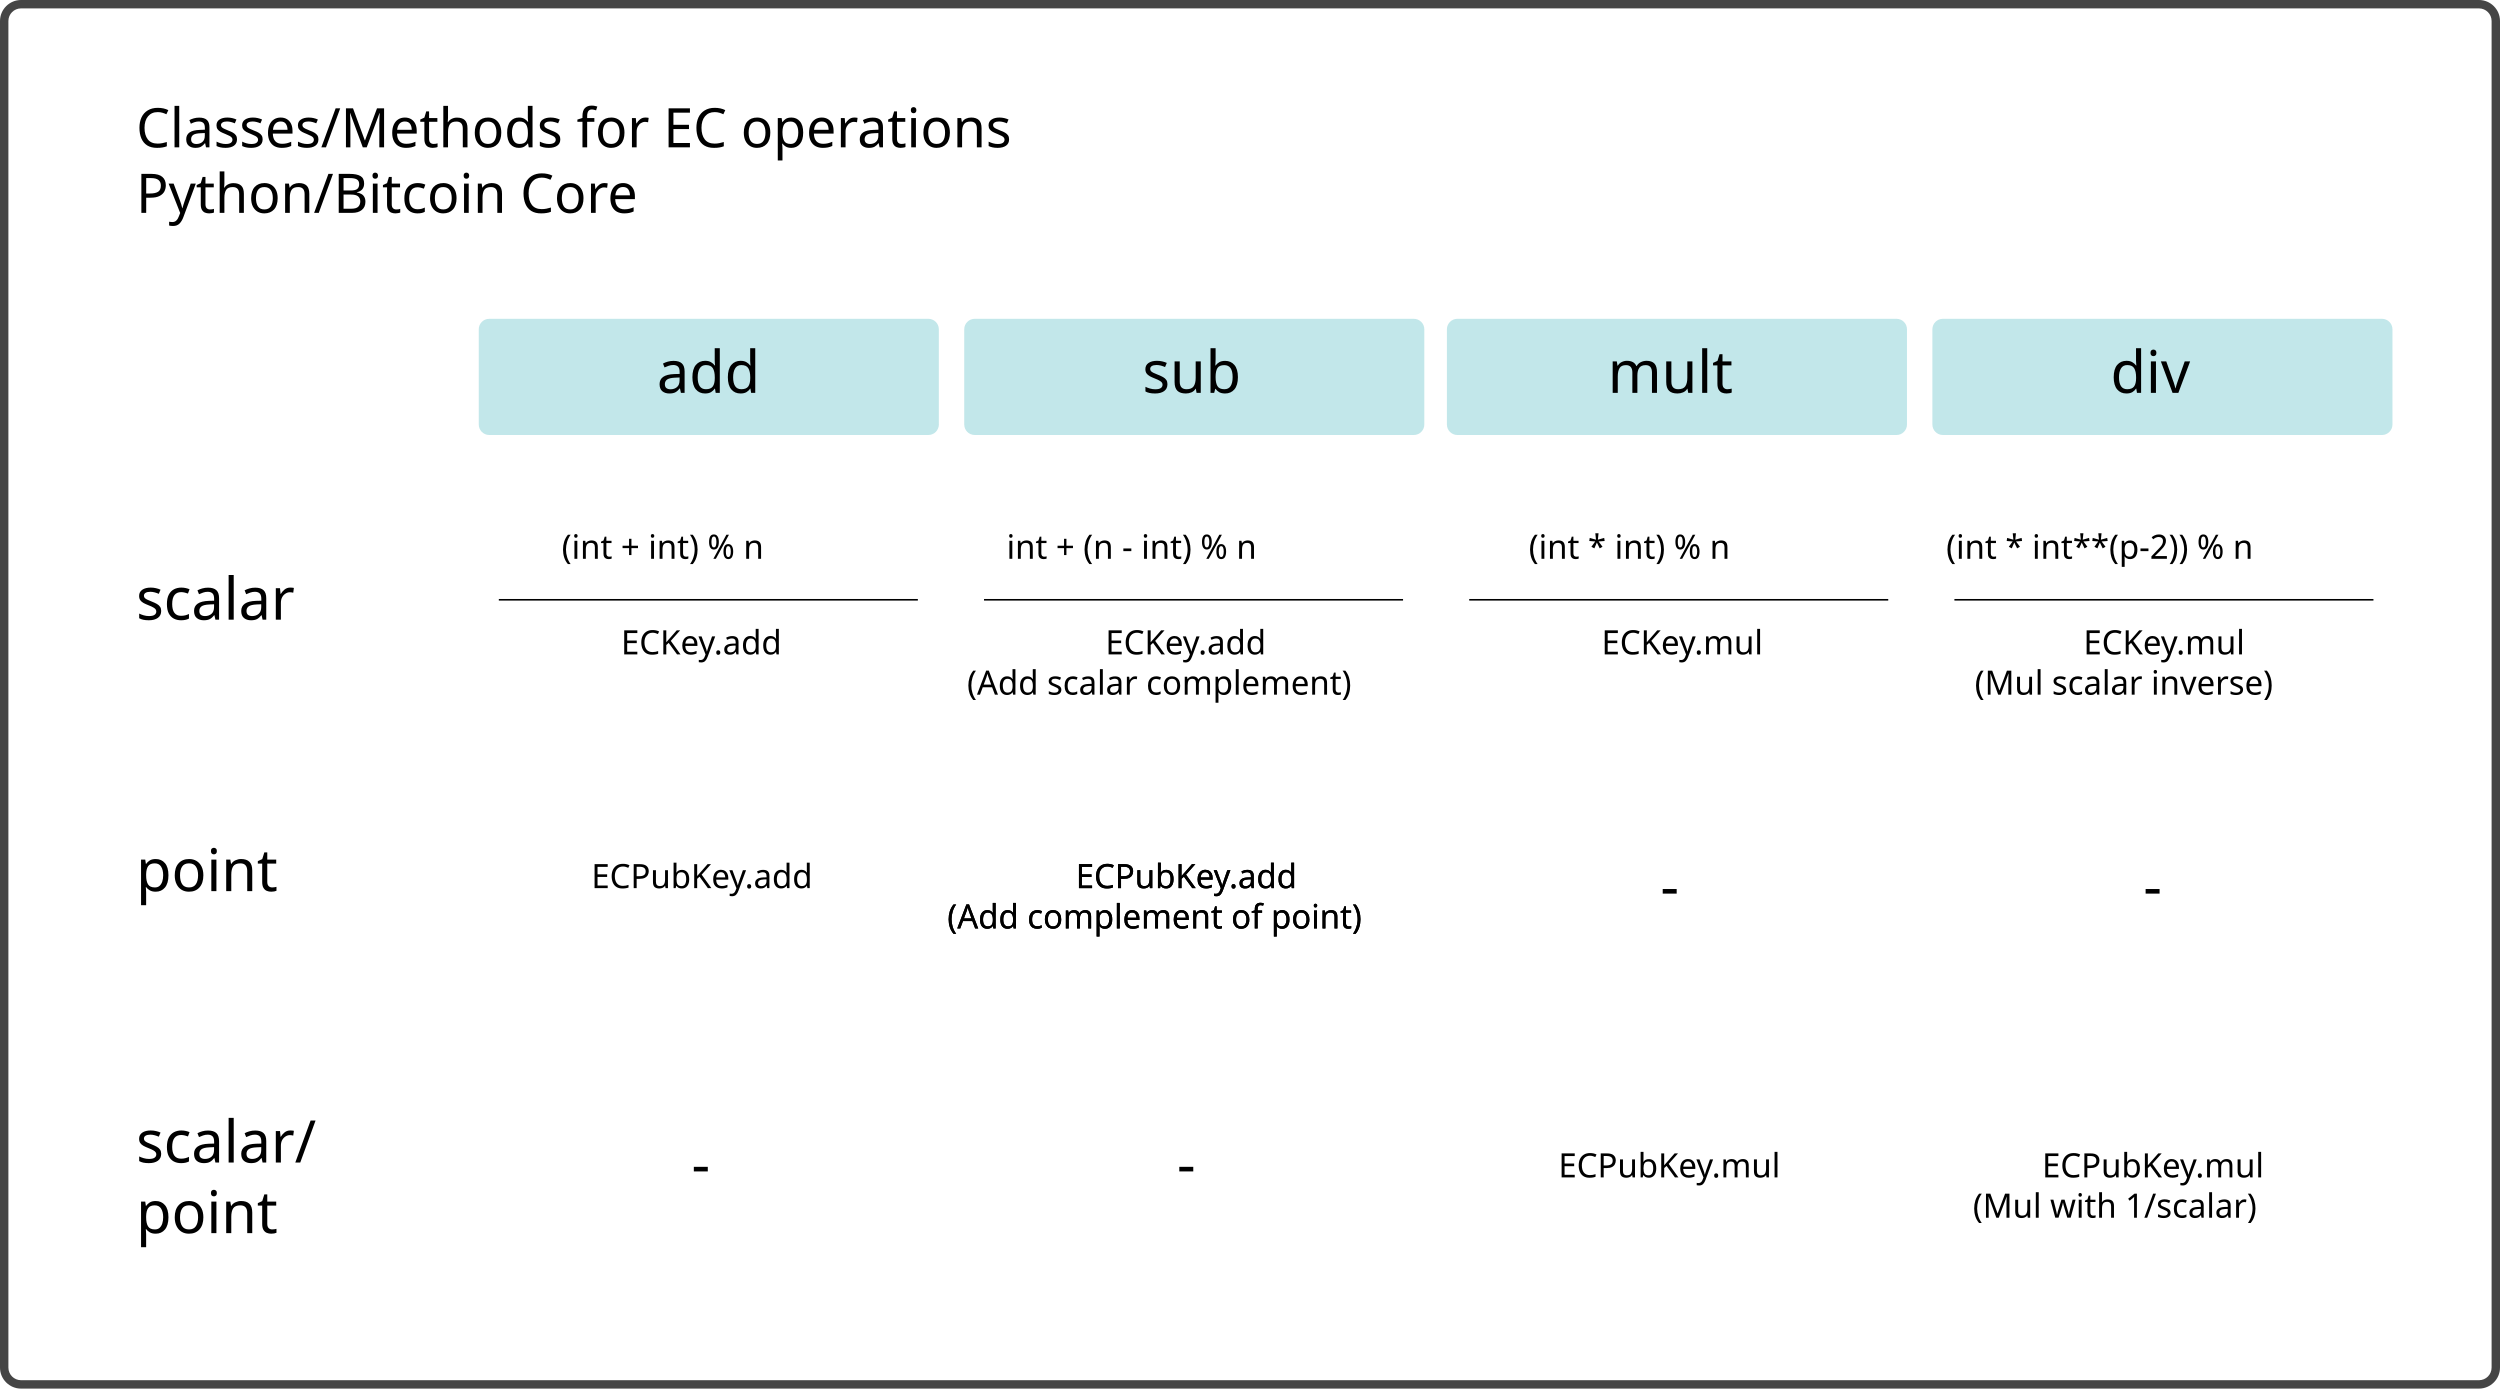
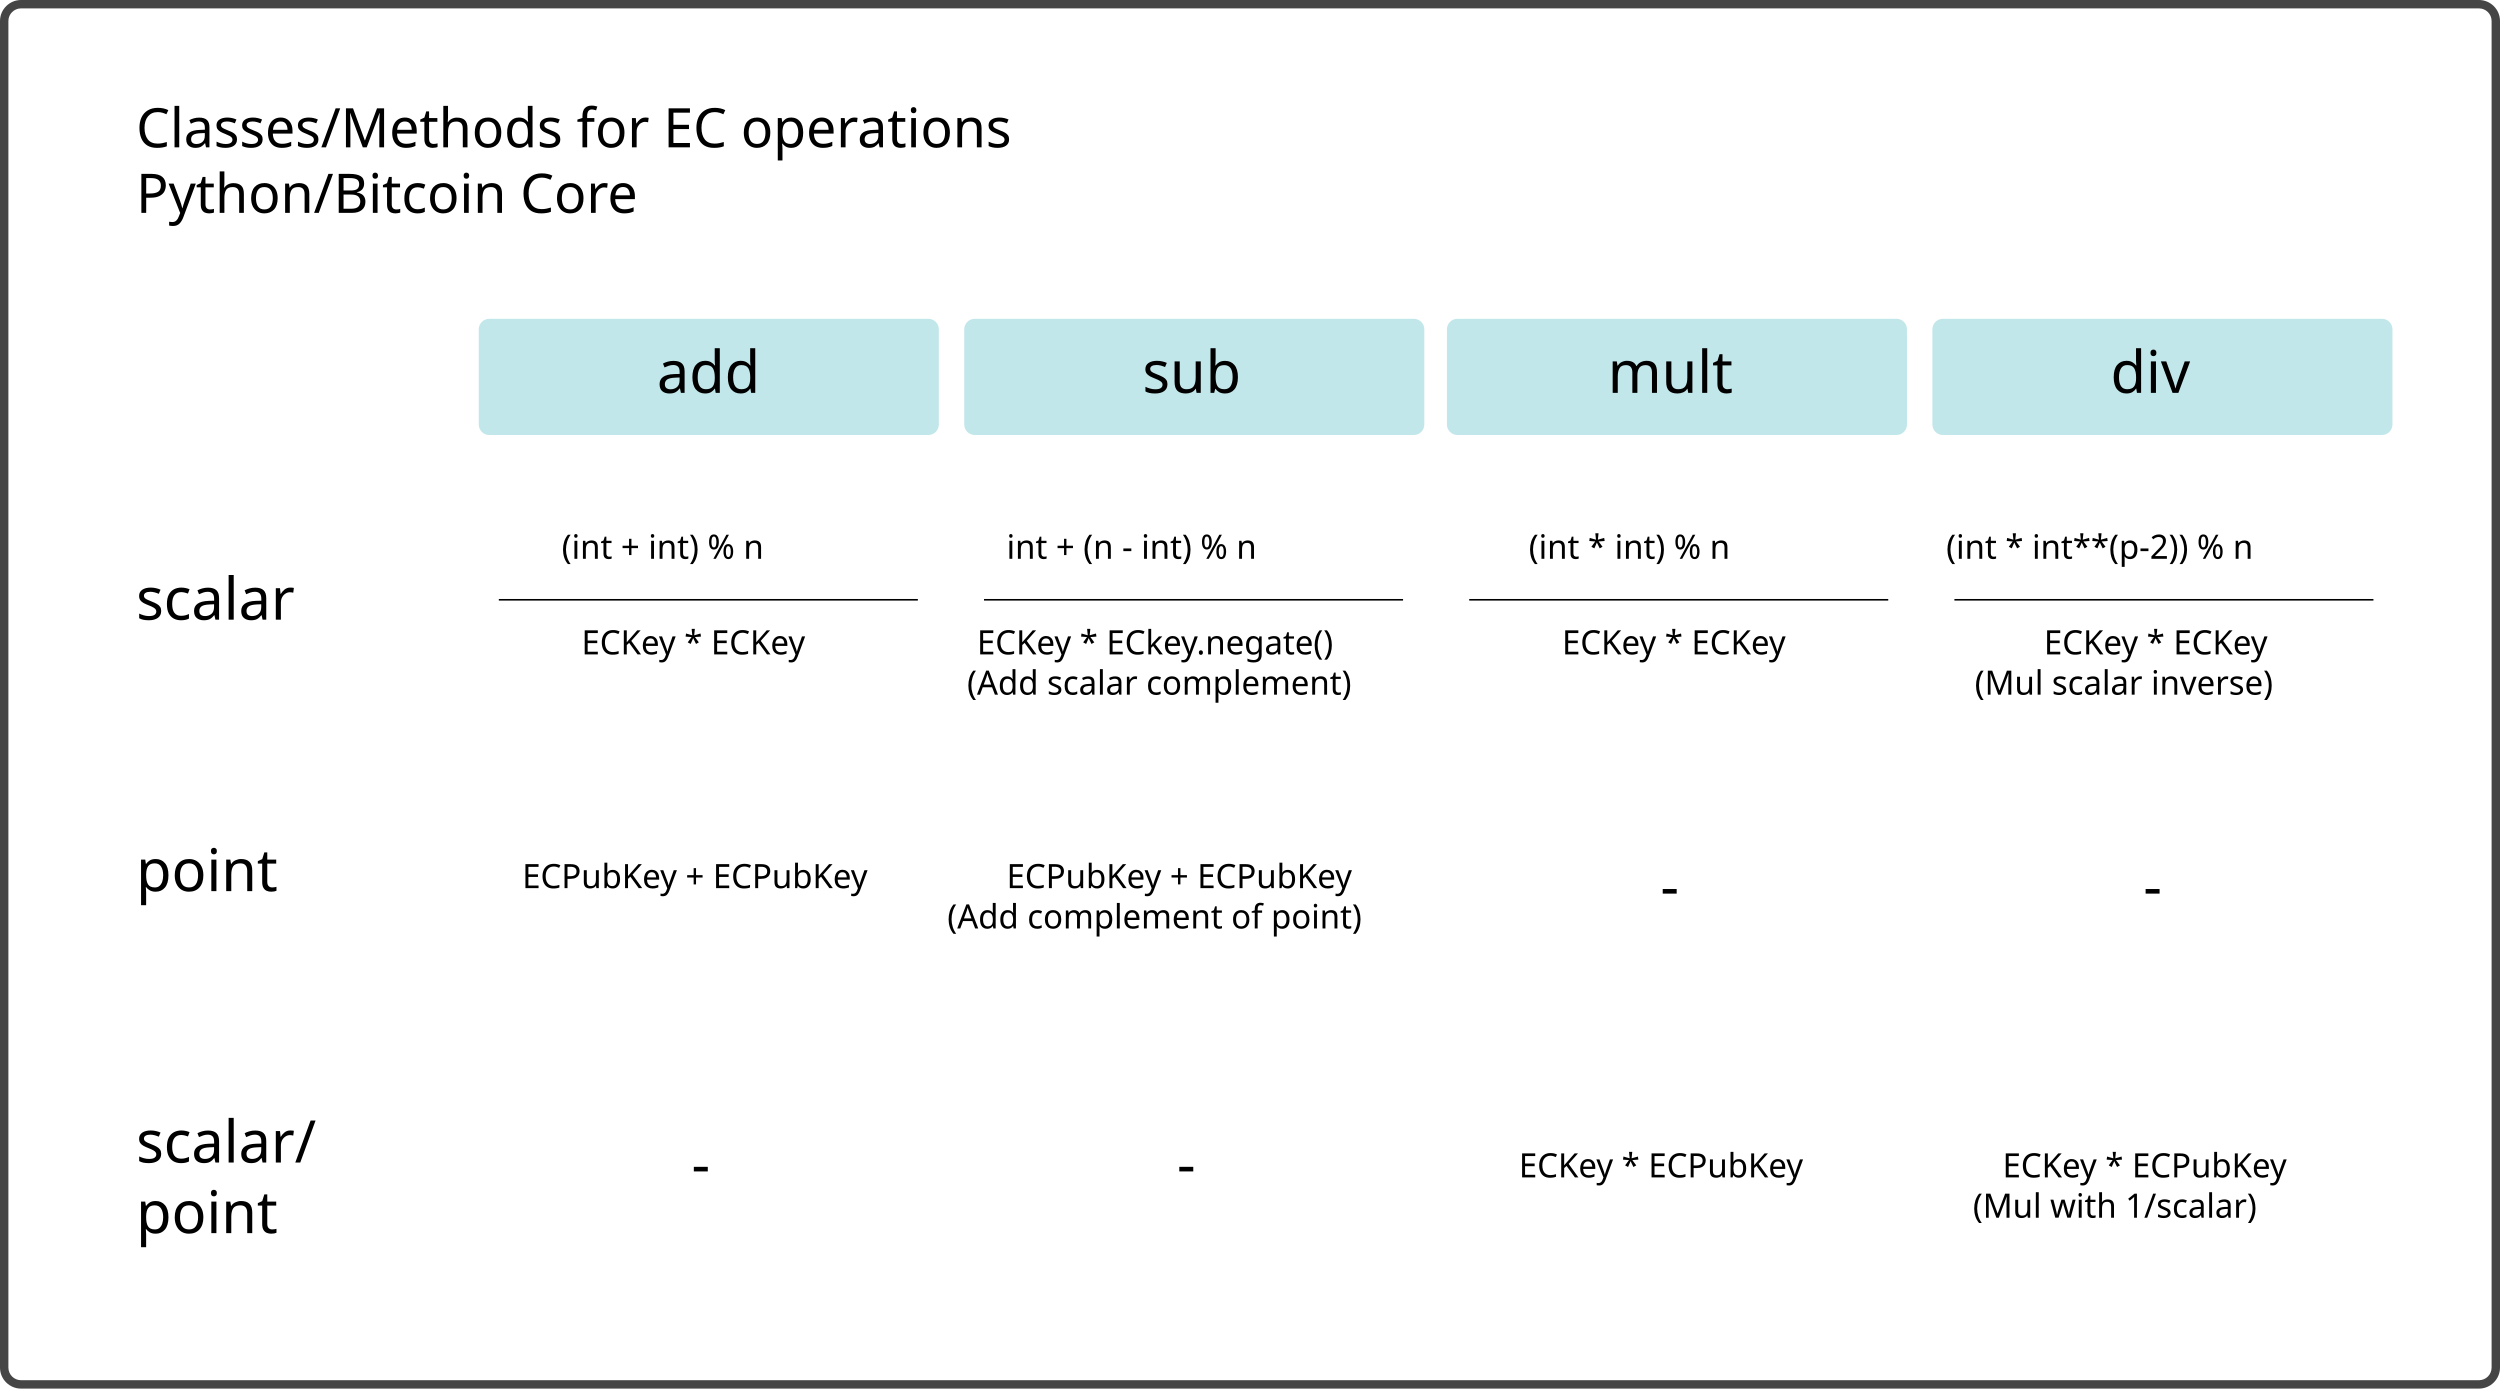
<svg xmlns="http://www.w3.org/2000/svg" version="1.1" id="TapTree-2.1" x="0px" y="0px" width="595.28px" height="330.643px" viewBox="0 0 595.28 330.643" enable-background="new 0 0 595.28 330.643" xml:space="preserve">
  <g>
    <path fill="#454545" d="M590.28,2c1.654,0,3,1.346,3,3v320.643c0,1.654-1.346,3-3,3H5c-1.654,0-3-1.346-3-3V5c0-1.654,1.346-3,3-3   H590.28 M590.28,0H5C2.25,0,0,2.25,0,5v320.643c0,2.75,2.25,5,5,5h585.28c2.75,0,5-2.25,5-5V5C595.28,2.25,593.03,0,590.28,0   L590.28,0z" />
  </g>
  <g>
    <rect x="32.422" y="25.333" fill="none" width="416.578" height="35.333" />
    <text transform="matrix(0.9799 0 0 1 32.4224 35.0835)">
      <tspan x="0" y="0" font-family="'RobotoMono-Bold'" font-size="13">Classes/Methods for EC operations</tspan>
      <tspan x="0" y="15.6" font-family="'RobotoMono-Light'" font-size="13">Python/Bitcoin Core</tspan>
    </text>
  </g>
  <g opacity="0.65">
    <path fill="#A1DADE" d="M223.551,101.086c0,1.371-1.122,2.492-2.492,2.492H116.492c-1.371,0-2.492-1.122-2.492-2.492V78.405   c0-1.371,1.122-2.492,2.492-2.492h104.566c1.371,0,2.492,1.122,2.492,2.492V101.086z" />
  </g>
  <g opacity="0.65">
    <path fill="#A1DADE" d="M339.148,101.086c0,1.371-1.121,2.492-2.492,2.492H232.09c-1.371,0-2.492-1.122-2.492-2.492V78.405   c0-1.371,1.122-2.492,2.492-2.492h104.566c1.371,0,2.492,1.122,2.492,2.492V101.086z" />
  </g>
  <g opacity="0.65">
    <path fill="#A1DADE" d="M454.076,101.086c0,1.371-1.121,2.492-2.492,2.492H347.018c-1.371,0-2.492-1.122-2.492-2.492V78.405   c0-1.371,1.121-2.492,2.492-2.492h104.566c1.371,0,2.492,1.122,2.492,2.492V101.086z" />
  </g>
  <g opacity="0.65">
    <path fill="#A1DADE" d="M569.674,101.086c0,1.371-1.121,2.492-2.492,2.492H462.616c-1.371,0-2.492-1.122-2.492-2.492V78.405   c0-1.371,1.121-2.492,2.492-2.492h104.565c1.371,0,2.492,1.122,2.492,2.492V101.086z" />
  </g>
  <g>
    <rect x="123.775" y="83.053" fill="none" width="90" height="19.525" />
    <text transform="matrix(0.9799 0 0 1 156.4268 93.5532)" font-family="'RobotoMono-Bold'" font-size="14">add</text>
  </g>
  <g>
    <rect x="32.422" y="137.053" fill="none" width="58" height="19.525" />
    <text transform="matrix(0.9799 0 0 1 32.4224 147.5532)" font-family="'RobotoMono-Bold'" font-size="14">scalar</text>
  </g>
  <g>
    <rect x="108.775" y="127.053" fill="none" width="120.525" height="13" />
    <text transform="matrix(0.9799 0 0 1 133.7559 133.0532)" font-family="'RobotoMono-Bold'" font-size="8">(int + int) % n</text>
  </g>
  <g>
    <rect x="105.676" y="149.816" fill="none" width="126.725" height="24.684" />
-     <text transform="matrix(0.9799 0 0 1 147.8687 155.8159)" font-family="'RobotoMono-Bold'" font-size="8">ECKey.add</text>
+     <text transform="matrix(0.9799 0 0 1 138.4604 155.8159)" font-family="'RobotoMono-Bold'" font-size="8">ECKey * ECKey</text>
  </g>
  <g>
    <rect x="221.011" y="149.816" fill="none" width="126.725" height="24.684" />
-     <text transform="matrix(0.9799 0 0 1 263.2036 155.8159)">
-       <tspan x="0" y="0" font-family="'RobotoMono-Bold'" font-size="8">ECKey.add</tspan>
-       <tspan x="-33.605" y="9.6" font-family="'RobotoMono-Regular'" font-size="8">(Add scalar complement)</tspan>
+     <text transform="matrix(0.9799 0 0 1 232.626 155.8159)">
+       <tspan x="0" y="0" font-family="'RobotoMono-Bold'" font-size="8">ECKey * ECkey.negate()</tspan>
+       <tspan x="-2.4" y="9.6" font-family="'RobotoMono-Regular'" font-size="8">(Add scalar complement)</tspan>
    </text>
  </g>
  <g>
    <rect x="453.895" y="149.816" fill="none" width="126.725" height="24.684" />
-     <text transform="matrix(0.9799 0 0 1 496.0879 155.8159)">
-       <tspan x="0" y="0" font-family="'RobotoMono-Bold'" font-size="8">ECKey.mul</tspan>
-       <tspan x="-26.405" y="9.6" font-family="'RobotoMono-Regular'" font-size="8">(Mul scalar inverse)</tspan>
+     <text transform="matrix(0.9799 0 0 1 486.6797 155.8159)">
+       <tspan x="0" y="0" font-family="'RobotoMono-Bold'" font-size="8">ECKey * ECKey</tspan>
+       <tspan x="-16.804" y="9.6" font-family="'RobotoMono-Regular'" font-size="8">(Mul scalar inverse)</tspan>
    </text>
  </g>
  <g>
    <rect x="339.148" y="149.816" fill="none" width="126.725" height="24.684" />
-     <text transform="matrix(0.9799 0 0 1 381.3418 155.8159)" font-family="'RobotoMono-Bold'" font-size="8">ECKey.mul</text>
+     <text transform="matrix(0.9799 0 0 1 371.9336 155.8159)" font-family="'RobotoMono-Bold'" font-size="8">ECKey * ECKey</text>
  </g>
  <g>
    <rect x="339.038" y="127.053" fill="none" width="120.525" height="13" />
    <text transform="matrix(0.9799 0 0 1 364.0186 133.0532)" font-family="'RobotoMono-Bold'" font-size="8">(int * int) % n</text>
  </g>
  <g>
    <rect x="335.938" y="274.355" fill="none" width="126.725" height="24.684" />
-     <text transform="matrix(0.9799 0 0 1 371.0752 280.3555)" font-family="'RobotoMono-Bold'" font-size="8">ECPubKey.mul</text>
+     <text transform="matrix(0.9799 0 0 1 361.666 280.3555)" font-family="'RobotoMono-Bold'" font-size="8">ECKey * ECPubKey</text>
  </g>
  <g>
    <rect x="451.102" y="274.355" fill="none" width="126.725" height="24.684" />
-     <text transform="matrix(0.9799 0 0 1 486.2383 280.3555)">
-       <tspan x="0" y="0" font-family="'RobotoMono-Bold'" font-size="8">ECPubKey.mul</tspan>
-       <tspan x="-16.803" y="9.6" font-family="'RobotoMono-Regular'" font-size="8">(Mul with 1/scalar)</tspan>
+     <text transform="matrix(0.9799 0 0 1 476.8301 280.3555)">
+       <tspan x="0" y="0" font-family="'RobotoMono-Bold'" font-size="8">ECKey * ECPubKey</tspan>
+       <tspan x="-7.201" y="9.6" font-family="'RobotoMono-Regular'" font-size="8">(Mul with 1/scalar)</tspan>
    </text>
  </g>
  <g>
    <rect x="105.676" y="205.483" fill="none" width="126.725" height="24.684" />
-     <text transform="matrix(0.9799 0 0 1 140.8125 211.4829)" font-family="'RobotoMono-Bold'" font-size="8">ECPubKey.add</text>
+     <text transform="matrix(0.9799 0 0 1 124.3472 211.4829)" font-family="'RobotoMono-Bold'" font-size="8">ECPubKey + ECPubKey</text>
  </g>
  <g>
    <rect x="221.011" y="205.483" fill="none" width="126.725" height="24.684" />
-     <text transform="matrix(0.9799 0 0 1 256.1475 211.4829)">
-       <tspan x="0" y="0" font-family="'RobotoMono-Bold'" font-size="8">ECPubKey.add</tspan>
-       <tspan x="-31.207" y="9.6" font-family="'RobotoMono-Regular'" font-size="8">(Add complement of point)</tspan>
-     </text>
-   </g>
-   <g>
-     <rect x="221.011" y="205.483" fill="none" width="126.725" height="24.684" />
-     <text transform="matrix(0.9799 0 0 1 256.1475 211.4829)">
-       <tspan x="0" y="0" font-family="'RobotoMono-Bold'" font-size="8">ECPubKey.add</tspan>
-       <tspan x="-31.207" y="9.6" font-family="'RobotoMono-Regular'" font-size="8">(Add complement of point)</tspan>
+     <text transform="matrix(0.9799 0 0 1 239.6821 211.4829)">
+       <tspan x="0" y="0" font-family="'RobotoMono-Bold'" font-size="8">ECPubKey + ECPubKey</tspan>
+       <tspan x="-14.404" y="9.6" font-family="'RobotoMono-Regular'" font-size="8">(Add complement of point)</tspan>
    </text>
  </g>
  <g>
    <rect x="344.473" y="205.483" fill="none" width="110.014" height="24.684" />
    <text transform="matrix(0.9799 0 0 1 395.3633 215.9829)" font-family="'RobotoMono-Bold'" font-size="14">-</text>
  </g>
  <g>
    <rect x="460.66" y="205.483" fill="none" width="107.607" height="24.684" />
    <text transform="matrix(0.9799 0 0 1 510.3477 215.9829)" font-family="'RobotoMono-Bold'" font-size="14">-</text>
  </g>
  <g>
    <rect x="454.895" y="127.053" fill="none" width="120.525" height="13" />
    <text transform="matrix(0.9799 0 0 1 463.4102 133.0532)" font-family="'RobotoMono-Bold'" font-size="8">(int * int**(p-2)) % n</text>
  </g>
  <g>
    <rect x="224.11" y="127.053" fill="none" width="120.525" height="13" />
    <text transform="matrix(0.9799 0 0 1 239.6821 133.0532)" font-family="'RobotoMono-Bold'" font-size="8">int + (n - int) % n</text>
  </g>
  <g>
    <rect x="139.775" y="271.633" fill="none" width="58" height="19.525" />
    <text transform="matrix(0.9799 0 0 1 164.6592 282.1333)" font-family="'RobotoMono-Bold'" font-size="14">-</text>
  </g>
  <g>
    <rect x="255.373" y="271.633" fill="none" width="58" height="19.525" />
    <text transform="matrix(0.9799 0 0 1 280.2568 282.1333)" font-family="'RobotoMono-Bold'" font-size="14">-</text>
  </g>
  <g>
    <rect x="32.422" y="201.686" fill="none" width="58" height="19.525" />
    <text transform="matrix(0.9799 0 0 1 32.4224 212.1855)" font-family="'RobotoMono-Bold'" font-size="14">point</text>
  </g>
  <g>
    <rect x="32.422" y="266.317" fill="none" width="58" height="49.683" />
    <text transform="matrix(0.9799 0 0 1 32.4224 276.8174)">
      <tspan x="0" y="0" font-family="'RobotoMono-Bold'" font-size="14">scalar/</tspan>
      <tspan x="0" y="16.8" font-family="'RobotoMono-Bold'" font-size="14">point</tspan>
    </text>
  </g>
  <g>
    <rect x="239.373" y="83.053" fill="none" width="90" height="19.525" />
    <text transform="matrix(0.9799 0 0 1 272.0244 93.5532)" font-family="'RobotoMono-Bold'" font-size="14">sub</text>
  </g>
  <g>
    <rect x="354.301" y="83.053" fill="none" width="90" height="23.525" />
    <text transform="matrix(0.9799 0 0 1 382.8359 93.5532)" font-family="'RobotoMono-Bold'" font-size="14">mult</text>
  </g>
  <g>
    <rect x="469.898" y="83.053" fill="none" width="90" height="23.525" />
    <text transform="matrix(0.9799 0 0 1 502.5498 93.5532)" font-family="'RobotoMono-Bold'" font-size="14">div</text>
  </g>
  <line fill="none" stroke="#000000" stroke-width="0.382" stroke-miterlimit="10" x1="118.775" y1="142.816" x2="218.551" y2="142.816" />
  <line fill="none" stroke="#000000" stroke-width="0.382" stroke-miterlimit="10" x1="234.307" y1="142.816" x2="334.082" y2="142.816" />
  <line fill="none" stroke="#000000" stroke-width="0.382" stroke-miterlimit="10" x1="349.838" y1="142.816" x2="449.613" y2="142.816" />
  <line fill="none" stroke="#000000" stroke-width="0.382" stroke-miterlimit="10" x1="465.369" y1="142.816" x2="565.145" y2="142.816" />
</svg>
